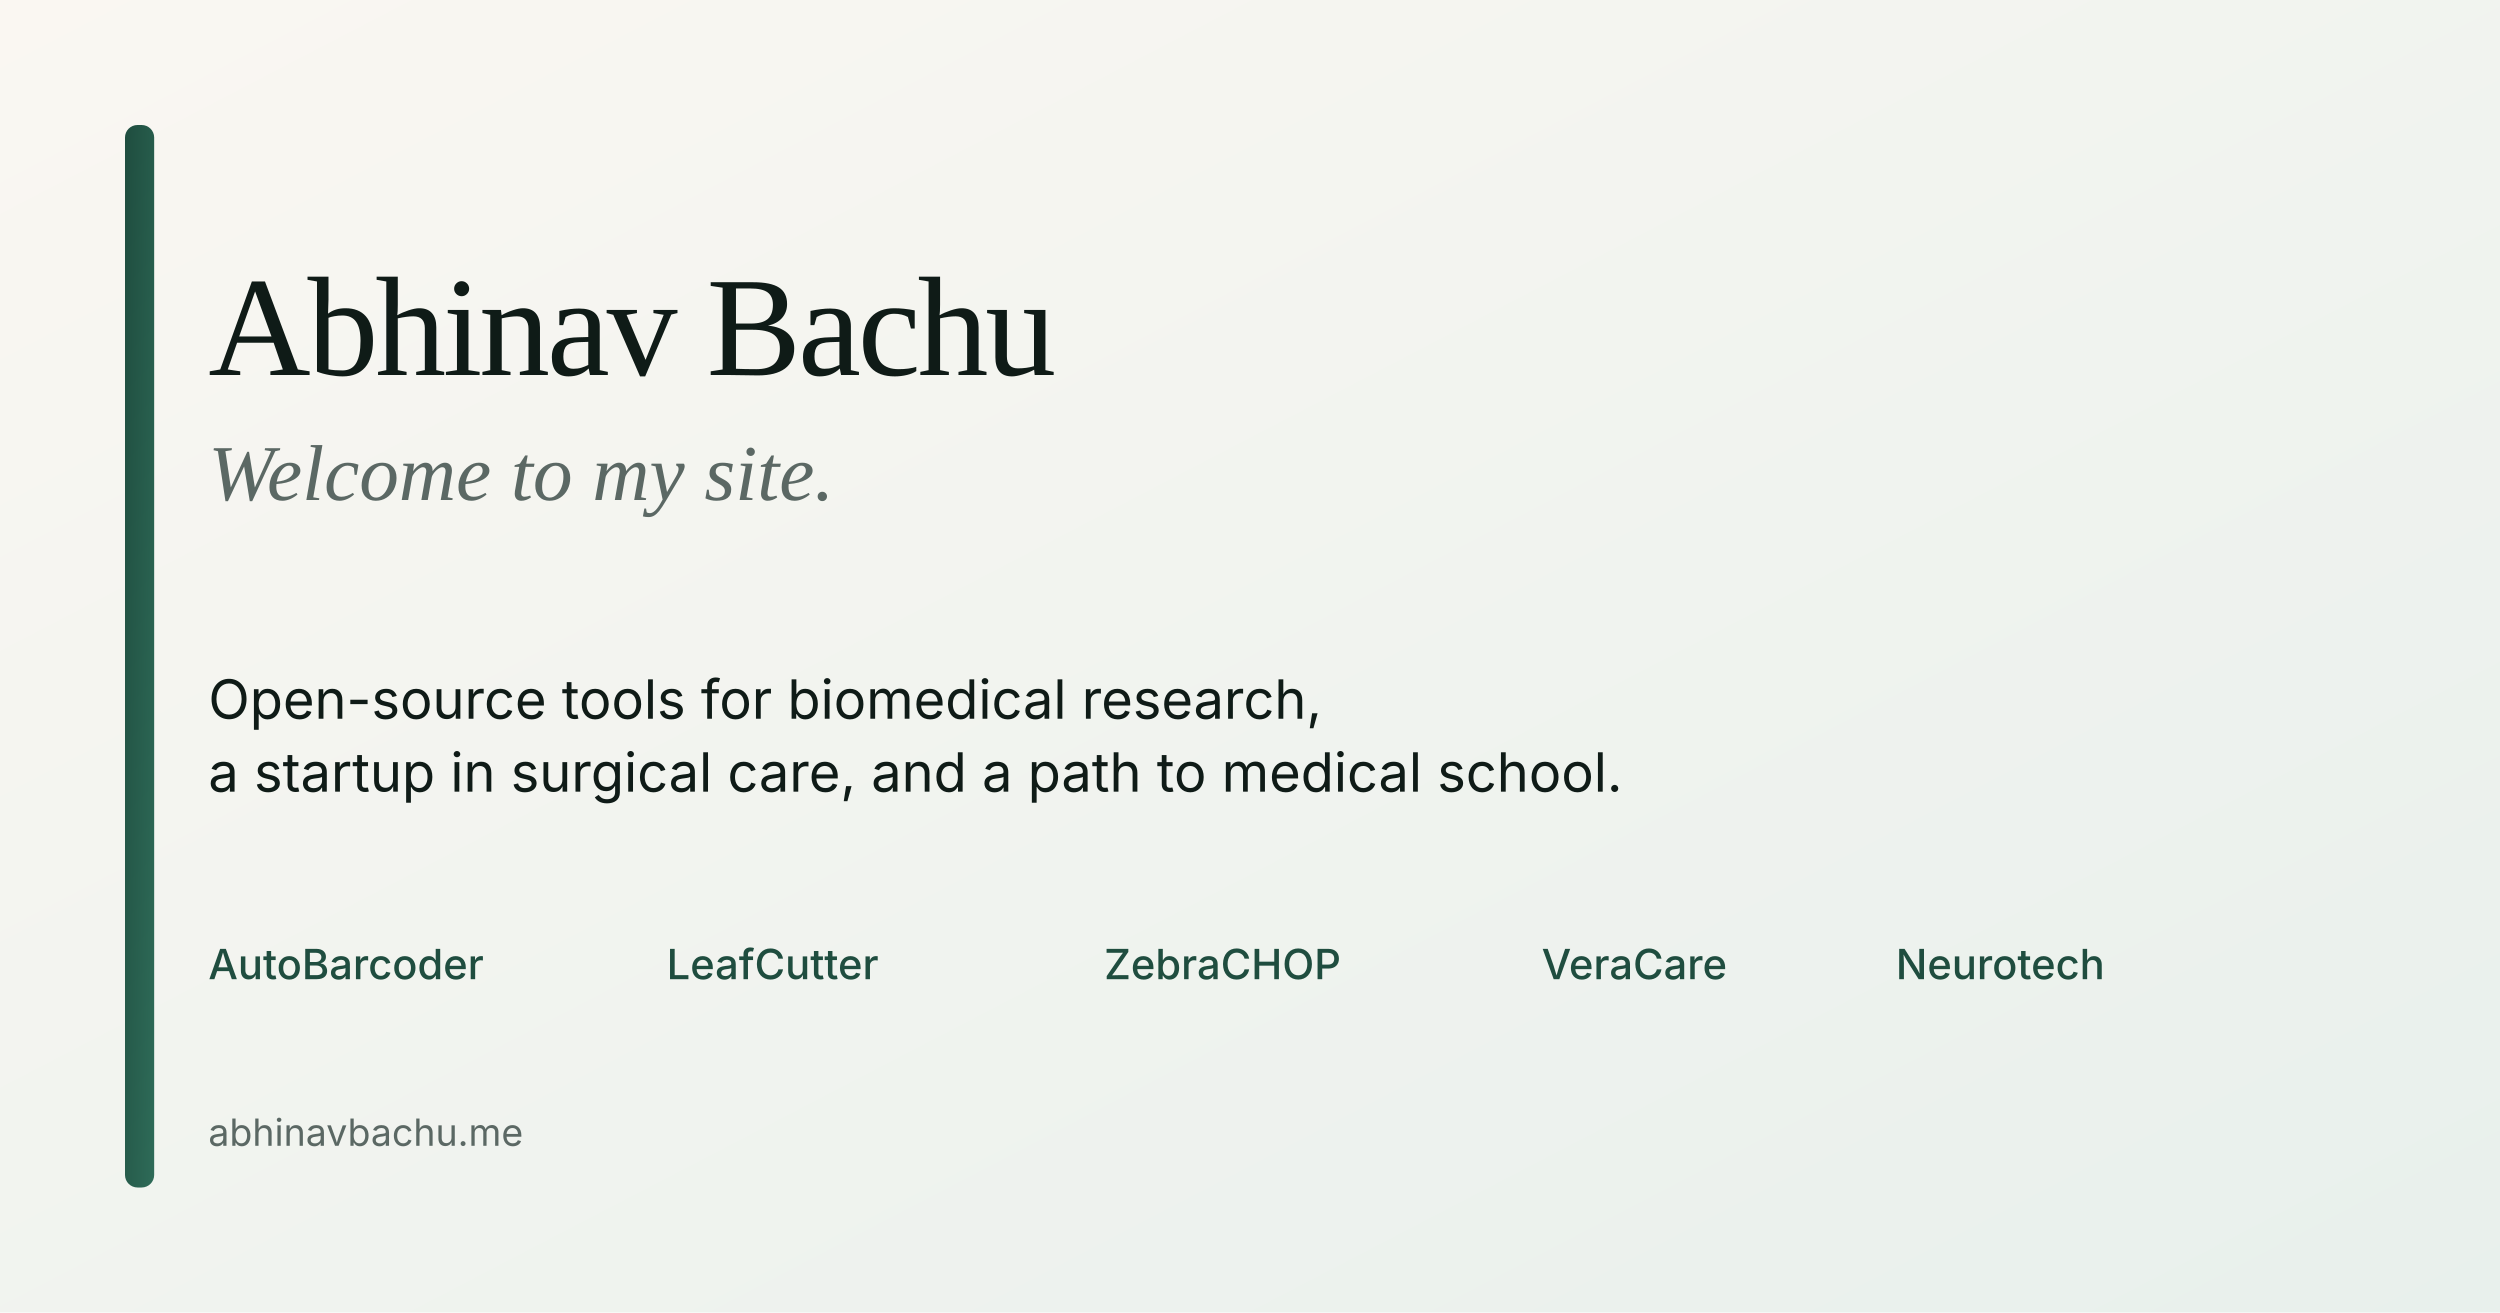
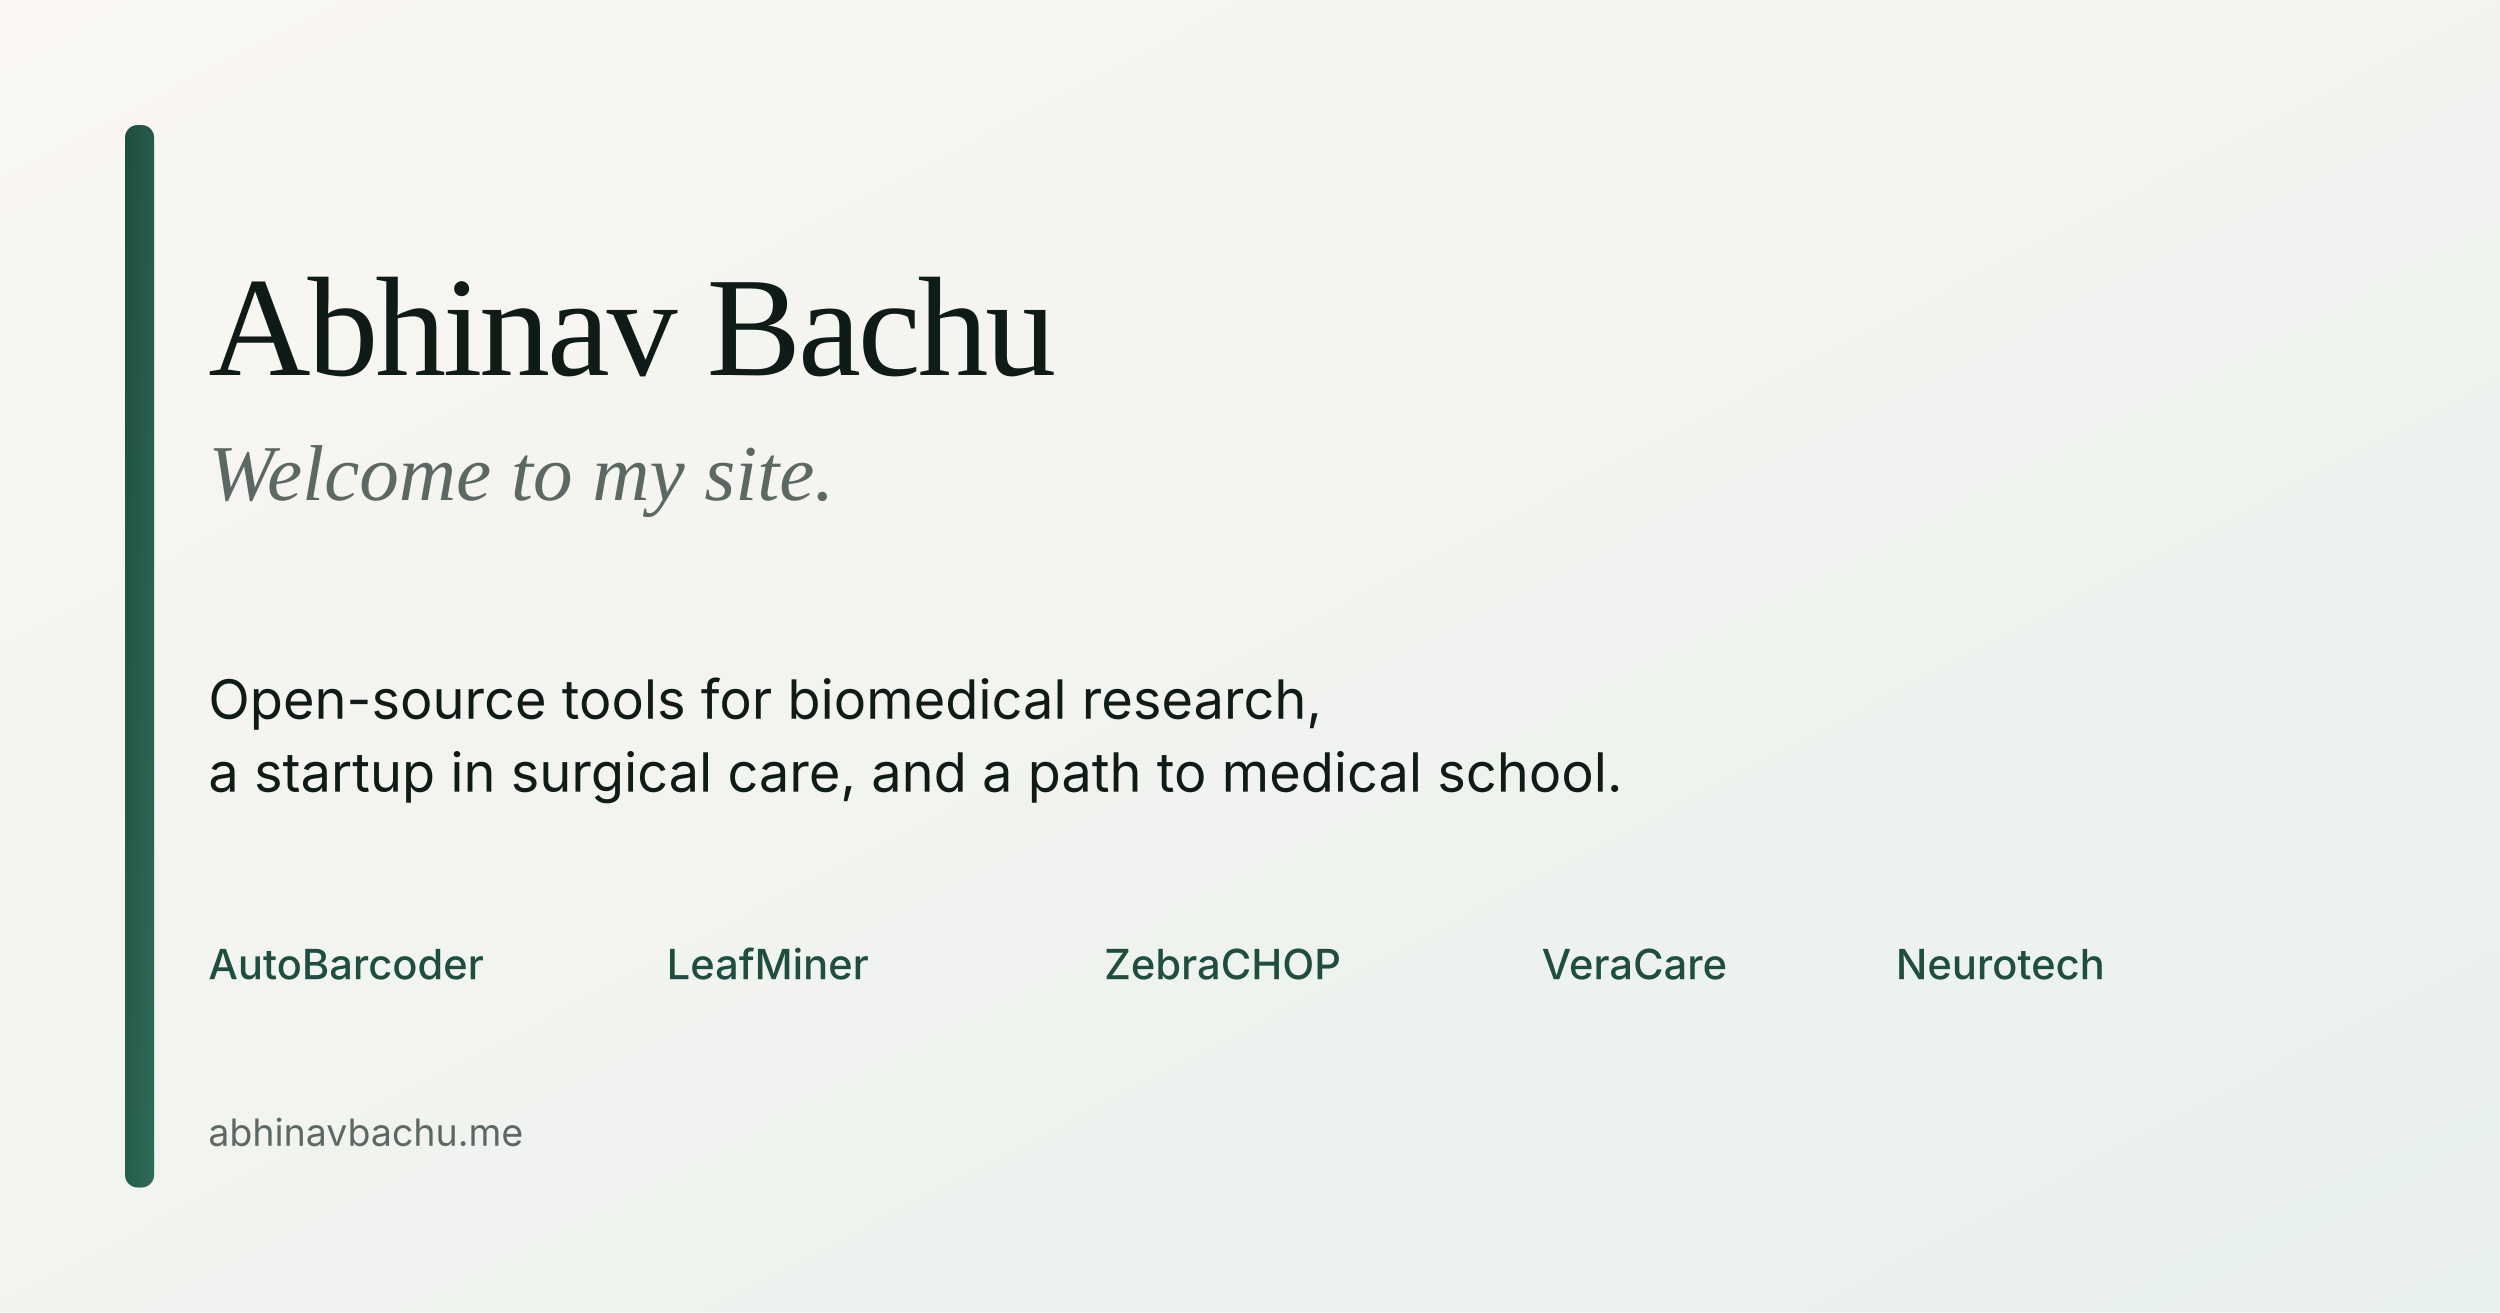
<svg xmlns="http://www.w3.org/2000/svg" viewBox="0 0 1200 630">
  <defs>
    <linearGradient id="bg" x1="0%" y1="0%" x2="100%" y2="100%">
      <stop offset="0%" stop-color="#FAF7F2" />
      <stop offset="100%" stop-color="#E8F0EC" />
    </linearGradient>
    <linearGradient id="accent" x1="0%" y1="0%" x2="100%" y2="100%">
      <stop offset="0%" stop-color="#1F4D3F" />
      <stop offset="100%" stop-color="#2E6B58" />
    </linearGradient>
  </defs>
  <rect width="1200" height="630" fill="url(#bg)" />
  <rect x="60" y="60" width="14" height="510" rx="6" fill="url(#accent)" />
  <text x="100" y="180" font-family="Georgia, 'Times New Roman', serif" font-size="68" font-weight="500" fill="#0F1B17" letter-spacing="-1.5">Abhinav Bachu</text>
  <text x="100" y="240" font-family="Georgia, 'Times New Roman', serif" font-size="38" font-style="italic" fill="#5B6864">Welcome to my site.</text>
  <text x="100" y="345" font-family="Inter, sans-serif" font-size="26" fill="#0F1B17">Open-source tools for biomedical research,</text>
  <text x="100" y="380" font-family="Inter, sans-serif" font-size="26" fill="#0F1B17">a startup in surgical care, and a path to medical school.</text>
  <g transform="translate(100, 470)" font-family="Inter, sans-serif" font-size="20" fill="#1F4D3F">
    <text x="0" y="0" font-weight="500">AutoBarcoder</text>
-     <text x="220" y="0" font-weight="500">LeafCutter</text>
+     <text x="220" y="0" font-weight="500">LeafMiner</text>
    <text x="430" y="0" font-weight="500">ZebraCHOP</text>
    <text x="640" y="0" font-weight="500">VeraCare</text>
    <text x="810" y="0" font-weight="500">Neurotech</text>
  </g>
  <text x="100" y="550" font-family="Inter, sans-serif" font-size="18" fill="#5B6864">abhinavbachu.me</text>
</svg>
